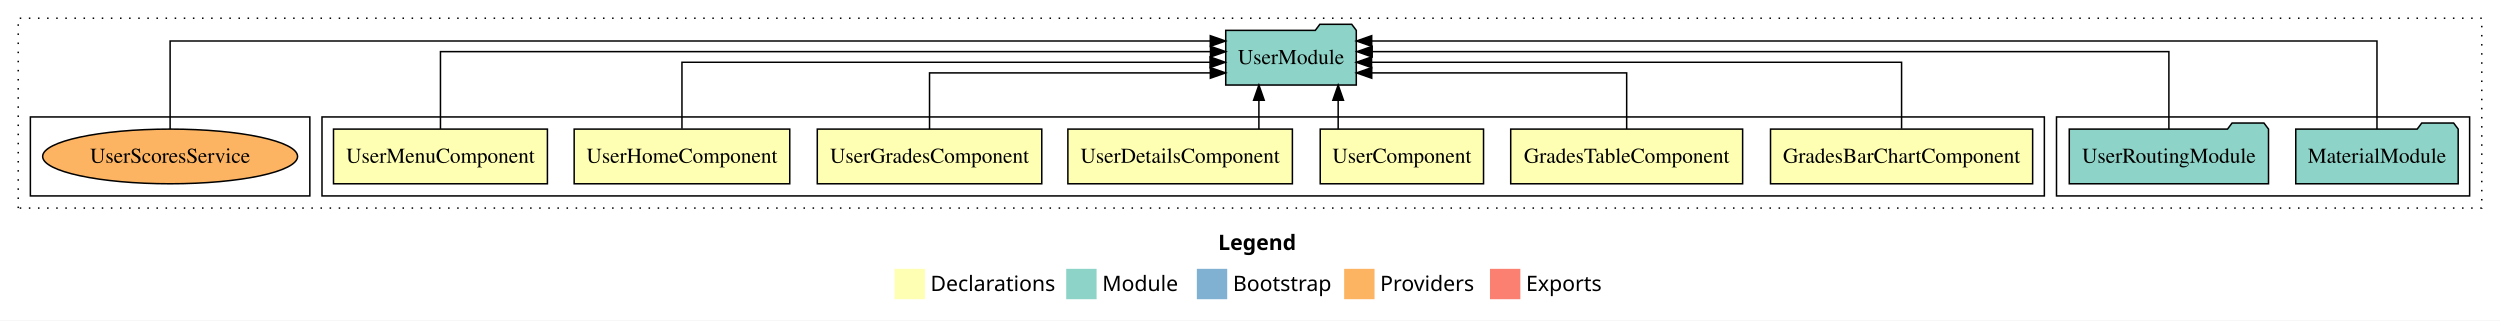
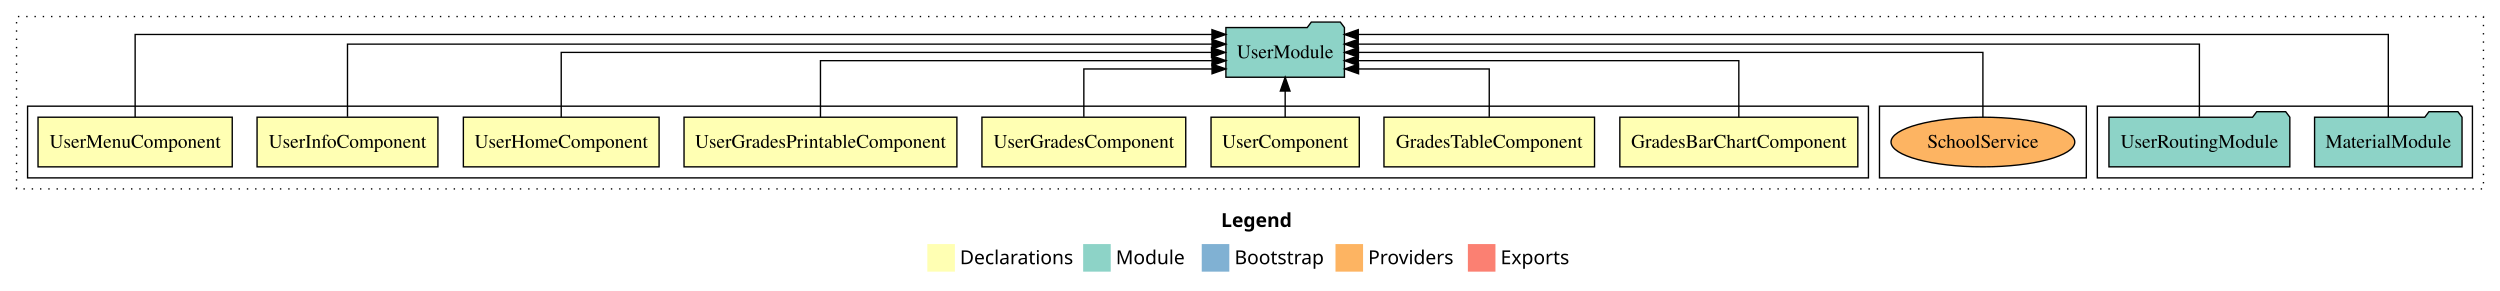
- <svg xmlns="http://www.w3.org/2000/svg" width="1646pt" height="211pt" viewBox="0.00 0.00 1646.00 211.00">
+ <svg xmlns="http://www.w3.org/2000/svg" width="1813pt" height="211pt" viewBox="0.00 0.00 1813.00 211.00">
  <g id="graph0" class="graph" transform="scale(1 1) rotate(0) translate(4 207)">
-     <polygon fill="white" stroke="transparent" points="-4,4 -4,-207 1642,-207 1642,4 -4,4" />
-     <text text-anchor="start" x="798.01" y="-42.4" font-family="sans-serif" font-weight="bold" font-size="14.00">Legend</text>
-     <polygon fill="#ffffb3" stroke="transparent" points="585,-10 585,-30 605,-30 605,-10 585,-10" />
-     <text text-anchor="start" x="608.63" y="-15.4" font-family="sans-serif" font-size="14.00">  Declarations</text>
-     <polygon fill="#8dd3c7" stroke="transparent" points="698,-10 698,-30 718,-30 718,-10 698,-10" />
-     <text text-anchor="start" x="721.73" y="-15.4" font-family="sans-serif" font-size="14.00">  Module</text>
-     <polygon fill="#80b1d3" stroke="transparent" points="784,-10 784,-30 804,-30 804,-10 784,-10" />
-     <text text-anchor="start" x="807.78" y="-15.4" font-family="sans-serif" font-size="14.00">  Bootstrap</text>
-     <polygon fill="#fdb462" stroke="transparent" points="881,-10 881,-30 901,-30 901,-10 881,-10" />
-     <text text-anchor="start" x="904.67" y="-15.4" font-family="sans-serif" font-size="14.00">  Providers</text>
-     <polygon fill="#fb8072" stroke="transparent" points="977,-10 977,-30 997,-30 997,-10 977,-10" />
-     <text text-anchor="start" x="1000.73" y="-15.4" font-family="sans-serif" font-size="14.00">  Exports</text>
+     <polygon fill="white" stroke="transparent" points="-4,4 -4,-207 1809,-207 1809,4 -4,4" />
+     <text text-anchor="start" x="881.51" y="-42.4" font-family="sans-serif" font-weight="bold" font-size="14.00">Legend</text>
+     <polygon fill="#ffffb3" stroke="transparent" points="668.5,-10 668.5,-30 688.5,-30 688.5,-10 668.5,-10" />
+     <text text-anchor="start" x="692.13" y="-15.4" font-family="sans-serif" font-size="14.00">  Declarations</text>
+     <polygon fill="#8dd3c7" stroke="transparent" points="781.5,-10 781.5,-30 801.5,-30 801.5,-10 781.5,-10" />
+     <text text-anchor="start" x="805.23" y="-15.4" font-family="sans-serif" font-size="14.00">  Module</text>
+     <polygon fill="#80b1d3" stroke="transparent" points="867.5,-10 867.5,-30 887.5,-30 887.5,-10 867.5,-10" />
+     <text text-anchor="start" x="891.28" y="-15.4" font-family="sans-serif" font-size="14.00">  Bootstrap</text>
+     <polygon fill="#fdb462" stroke="transparent" points="964.5,-10 964.5,-30 984.5,-30 984.5,-10 964.5,-10" />
+     <text text-anchor="start" x="988.17" y="-15.4" font-family="sans-serif" font-size="14.00">  Providers</text>
+     <polygon fill="#fb8072" stroke="transparent" points="1060.5,-10 1060.5,-30 1080.5,-30 1080.5,-10 1060.5,-10" />
+     <text text-anchor="start" x="1084.23" y="-15.4" font-family="sans-serif" font-size="14.00">  Exports</text>
    <g id="clust1" class="cluster">
-       <polygon fill="none" stroke="black" stroke-dasharray="1,5" points="8,-70 8,-195 1630,-195 1630,-70 8,-70" />
+       <polygon fill="none" stroke="black" stroke-dasharray="1,5" points="8,-70 8,-195 1797,-195 1797,-70 8,-70" />
    </g>
-     <g id="clust10" class="cluster">
-       <polygon fill="none" stroke="black" points="1350,-78 1350,-130 1622,-130 1622,-78 1350,-78" />
+     <g id="clust11" class="cluster">
+       <polygon fill="none" stroke="black" points="1517,-78 1517,-130 1789,-130 1789,-78 1517,-78" />
+     </g>
+     <g id="clust14" class="cluster">
+       <polygon fill="none" stroke="black" points="1359,-78 1359,-130 1509,-130 1509,-78 1359,-78" />
    </g>
    <g id="clust2" class="cluster">
-       <polygon fill="none" stroke="black" points="208,-78 208,-130 1342,-130 1342,-78 208,-78" />
-     </g>
-     <g id="clust13" class="cluster">
-       <polygon fill="none" stroke="black" points="16,-78 16,-130 200,-130 200,-78 16,-78" />
+       <polygon fill="none" stroke="black" points="16,-78 16,-130 1351,-130 1351,-78 16,-78" />
    </g>
    <g id="node1" class="node">
-       <polygon fill="#ffffb3" stroke="black" points="1334.29,-122 1161.71,-122 1161.71,-86 1334.29,-86 1334.29,-122" />
-       <text text-anchor="middle" x="1248" y="-99.8" font-family="Times,serif" font-size="14.00">GradesBarChartComponent</text>
+       <polygon fill="#ffffb3" stroke="black" points="1343.29,-122 1170.71,-122 1170.71,-86 1343.29,-86 1343.29,-122" />
+       <text text-anchor="middle" x="1257" y="-99.8" font-family="Times,serif" font-size="14.00">GradesBarChartComponent</text>
+     </g>
+     <g id="node9" class="node">
+       <polygon fill="#8dd3c7" stroke="black" points="970.98,-187 967.98,-191 946.98,-191 943.98,-187 885.02,-187 885.02,-151 970.98,-151 970.98,-187" />
+       <text text-anchor="middle" x="928" y="-164.8" font-family="Times,serif" font-size="14.00">UserModule</text>
+     </g>
+     <g id="edge1" class="edge">
+       <path fill="none" stroke="black" d="M1257,-122.02C1257,-139.37 1257,-163 1257,-163 1257,-163 981.01,-163 981.01,-163" />
+       <polygon fill="black" stroke="black" points="981.01,-159.5 971.01,-163 981.01,-166.5 981.01,-159.5" />
+     </g>
+     <g id="node2" class="node">
+       <polygon fill="#ffffb3" stroke="black" points="1152.35,-122 999.65,-122 999.65,-86 1152.35,-86 1152.35,-122" />
+       <text text-anchor="middle" x="1076" y="-99.8" font-family="Times,serif" font-size="14.00">GradesTableComponent</text>
+     </g>
+     <g id="edge2" class="edge">
+       <path fill="none" stroke="black" d="M1076,-122.24C1076,-137.57 1076,-157 1076,-157 1076,-157 981.21,-157 981.21,-157" />
+       <polygon fill="black" stroke="black" points="981.21,-153.5 971.21,-157 981.21,-160.5 981.21,-153.5" />
+     </g>
+     <g id="node3" class="node">
+       <polygon fill="#ffffb3" stroke="black" points="981.76,-122 874.24,-122 874.24,-86 981.76,-86 981.76,-122" />
+       <text text-anchor="middle" x="928" y="-99.8" font-family="Times,serif" font-size="14.00">UserComponent</text>
+     </g>
+     <g id="edge3" class="edge">
+       <path fill="none" stroke="black" d="M928,-122.11C928,-122.11 928,-140.99 928,-140.99" />
+       <polygon fill="black" stroke="black" points="924.5,-140.99 928,-150.99 931.5,-140.99 924.5,-140.99" />
+     </g>
+     <g id="node4" class="node">
+       <polygon fill="#ffffb3" stroke="black" points="855.9,-122 708.1,-122 708.1,-86 855.9,-86 855.9,-122" />
+       <text text-anchor="middle" x="782" y="-99.8" font-family="Times,serif" font-size="14.00">UserGradesComponent</text>
+     </g>
+     <g id="edge4" class="edge">
+       <path fill="none" stroke="black" d="M782,-122.24C782,-137.57 782,-157 782,-157 782,-157 874.98,-157 874.98,-157" />
+       <polygon fill="black" stroke="black" points="874.98,-160.5 884.98,-157 874.98,-153.5 874.98,-160.5" />
+     </g>
+     <g id="node5" class="node">
+       <polygon fill="#ffffb3" stroke="black" points="689.94,-122 492.06,-122 492.06,-86 689.94,-86 689.94,-122" />
+       <text text-anchor="middle" x="591" y="-99.8" font-family="Times,serif" font-size="14.00">UserGradesPrintableComponent</text>
+     </g>
+     <g id="edge5" class="edge">
+       <path fill="none" stroke="black" d="M591,-122.02C591,-139.37 591,-163 591,-163 591,-163 874.98,-163 874.98,-163" />
+       <polygon fill="black" stroke="black" points="874.98,-166.5 884.98,-163 874.98,-159.5 874.98,-166.5" />
+     </g>
+     <g id="node6" class="node">
+       <polygon fill="#ffffb3" stroke="black" points="473.97,-122 332.03,-122 332.03,-86 473.97,-86 473.97,-122" />
+       <text text-anchor="middle" x="403" y="-99.8" font-family="Times,serif" font-size="14.00">UserHomeComponent</text>
+     </g>
+     <g id="edge6" class="edge">
+       <path fill="none" stroke="black" d="M403,-122.11C403,-141.34 403,-169 403,-169 403,-169 874.59,-169 874.59,-169" />
+       <polygon fill="black" stroke="black" points="874.59,-172.5 884.59,-169 874.59,-165.5 874.59,-172.5" />
+     </g>
+     <g id="node7" class="node">
+       <polygon fill="#ffffb3" stroke="black" points="313.58,-122 182.42,-122 182.42,-86 313.58,-86 313.58,-122" />
+       <text text-anchor="middle" x="248" y="-99.8" font-family="Times,serif" font-size="14.00">UserInfoComponent</text>
+     </g>
+     <g id="edge7" class="edge">
+       <path fill="none" stroke="black" d="M248,-122.28C248,-143.32 248,-175 248,-175 248,-175 874.95,-175 874.95,-175" />
+       <polygon fill="black" stroke="black" points="874.95,-178.5 884.95,-175 874.95,-171.5 874.95,-178.5" />
    </g>
    <g id="node8" class="node">
-       <polygon fill="#8dd3c7" stroke="black" points="888.98,-187 885.98,-191 864.98,-191 861.98,-187 803.02,-187 803.02,-151 888.98,-151 888.98,-187" />
-       <text text-anchor="middle" x="846" y="-164.8" font-family="Times,serif" font-size="14.00">UserModule</text>
-     </g>
-     <g id="edge1" class="edge">
-       <path fill="none" stroke="black" d="M1248,-122.27C1248,-140.56 1248,-166 1248,-166 1248,-166 899.02,-166 899.02,-166" />
-       <polygon fill="black" stroke="black" points="899.02,-162.5 889.02,-166 899.02,-169.5 899.02,-162.5" />
-     </g>
-     <g id="node2" class="node">
-       <polygon fill="#ffffb3" stroke="black" points="1143.35,-122 990.65,-122 990.65,-86 1143.35,-86 1143.35,-122" />
-       <text text-anchor="middle" x="1067" y="-99.8" font-family="Times,serif" font-size="14.00">GradesTableComponent</text>
-     </g>
-     <g id="edge2" class="edge">
-       <path fill="none" stroke="black" d="M1067,-122.01C1067,-138.05 1067,-159 1067,-159 1067,-159 899.14,-159 899.14,-159" />
-       <polygon fill="black" stroke="black" points="899.14,-155.5 889.14,-159 899.14,-162.5 899.14,-155.5" />
-     </g>
-     <g id="node3" class="node">
-       <polygon fill="#ffffb3" stroke="black" points="972.76,-122 865.24,-122 865.24,-86 972.76,-86 972.76,-122" />
-       <text text-anchor="middle" x="919" y="-99.8" font-family="Times,serif" font-size="14.00">UserComponent</text>
-     </g>
-     <g id="edge3" class="edge">
-       <path fill="none" stroke="black" d="M877.05,-122.11C877.05,-122.11 877.05,-140.99 877.05,-140.99" />
-       <polygon fill="black" stroke="black" points="873.55,-140.99 877.05,-150.99 880.55,-140.99 873.55,-140.99" />
-     </g>
-     <g id="node4" class="node">
-       <polygon fill="#ffffb3" stroke="black" points="846.91,-122 699.09,-122 699.09,-86 846.91,-86 846.91,-122" />
-       <text text-anchor="middle" x="773" y="-99.8" font-family="Times,serif" font-size="14.00">UserDetailsComponent</text>
-     </g>
-     <g id="edge4" class="edge">
-       <path fill="none" stroke="black" d="M824.86,-122.11C824.86,-122.11 824.86,-140.99 824.86,-140.99" />
-       <polygon fill="black" stroke="black" points="821.36,-140.99 824.86,-150.99 828.36,-140.99 821.36,-140.99" />
-     </g>
-     <g id="node5" class="node">
-       <polygon fill="#ffffb3" stroke="black" points="681.9,-122 534.1,-122 534.1,-86 681.9,-86 681.9,-122" />
-       <text text-anchor="middle" x="608" y="-99.8" font-family="Times,serif" font-size="14.00">UserGradesComponent</text>
-     </g>
-     <g id="edge5" class="edge">
-       <path fill="none" stroke="black" d="M608,-122.01C608,-138.05 608,-159 608,-159 608,-159 792.9,-159 792.9,-159" />
-       <polygon fill="black" stroke="black" points="792.9,-162.5 802.9,-159 792.9,-155.5 792.9,-162.5" />
-     </g>
-     <g id="node6" class="node">
-       <polygon fill="#ffffb3" stroke="black" points="515.97,-122 374.03,-122 374.03,-86 515.97,-86 515.97,-122" />
-       <text text-anchor="middle" x="445" y="-99.8" font-family="Times,serif" font-size="14.00">UserHomeComponent</text>
-     </g>
-     <g id="edge6" class="edge">
-       <path fill="none" stroke="black" d="M445,-122.27C445,-140.56 445,-166 445,-166 445,-166 792.7,-166 792.7,-166" />
-       <polygon fill="black" stroke="black" points="792.71,-169.5 802.7,-166 792.7,-162.5 792.71,-169.5" />
-     </g>
-     <g id="node7" class="node">
-       <polygon fill="#ffffb3" stroke="black" points="356.42,-122 215.58,-122 215.58,-86 356.42,-86 356.42,-122" />
-       <text text-anchor="middle" x="286" y="-99.8" font-family="Times,serif" font-size="14.00">UserMenuComponent</text>
-     </g>
-     <g id="edge7" class="edge">
-       <path fill="none" stroke="black" d="M286,-122.13C286,-142.57 286,-173 286,-173 286,-173 792.99,-173 792.99,-173" />
-       <polygon fill="black" stroke="black" points="792.99,-176.5 802.99,-173 792.99,-169.5 792.99,-176.5" />
-     </g>
-     <g id="node9" class="node">
-       <polygon fill="#8dd3c7" stroke="black" points="1614.47,-122 1611.47,-126 1590.47,-126 1587.47,-122 1507.53,-122 1507.53,-86 1614.47,-86 1614.47,-122" />
-       <text text-anchor="middle" x="1561" y="-99.8" font-family="Times,serif" font-size="14.00">MaterialModule</text>
+       <polygon fill="#ffffb3" stroke="black" points="164.42,-122 23.58,-122 23.58,-86 164.42,-86 164.42,-122" />
+       <text text-anchor="middle" x="94" y="-99.8" font-family="Times,serif" font-size="14.00">UserMenuComponent</text>
    </g>
    <g id="edge8" class="edge">
-       <path fill="none" stroke="black" d="M1561,-122.01C1561,-144.49 1561,-180 1561,-180 1561,-180 899.12,-180 899.12,-180" />
-       <polygon fill="black" stroke="black" points="899.12,-176.5 889.12,-180 899.12,-183.5 899.12,-176.5" />
+       <path fill="none" stroke="black" d="M94,-122.09C94,-145.13 94,-182 94,-182 94,-182 874.92,-182 874.92,-182" />
+       <polygon fill="black" stroke="black" points="874.92,-185.5 884.92,-182 874.92,-178.5 874.92,-185.5" />
    </g>
    <g id="node10" class="node">
-       <polygon fill="#8dd3c7" stroke="black" points="1489.59,-122 1486.59,-126 1465.59,-126 1462.59,-122 1358.41,-122 1358.41,-86 1489.59,-86 1489.59,-122" />
-       <text text-anchor="middle" x="1424" y="-99.8" font-family="Times,serif" font-size="14.00">UserRoutingModule</text>
+       <polygon fill="#8dd3c7" stroke="black" points="1781.47,-122 1778.47,-126 1757.47,-126 1754.47,-122 1674.53,-122 1674.53,-86 1781.47,-86 1781.47,-122" />
+       <text text-anchor="middle" x="1728" y="-99.8" font-family="Times,serif" font-size="14.00">MaterialModule</text>
    </g>
    <g id="edge9" class="edge">
-       <path fill="none" stroke="black" d="M1424,-122.13C1424,-142.57 1424,-173 1424,-173 1424,-173 899.44,-173 899.44,-173" />
-       <polygon fill="black" stroke="black" points="899.44,-169.5 889.44,-173 899.44,-176.5 899.44,-169.5" />
+       <path fill="none" stroke="black" d="M1728,-122.09C1728,-145.13 1728,-182 1728,-182 1728,-182 981.01,-182 981.01,-182" />
+       <polygon fill="black" stroke="black" points="981.01,-178.5 971.01,-182 981.01,-185.5 981.01,-178.5" />
    </g>
    <g id="node11" class="node">
-       <ellipse fill="#fdb462" stroke="black" cx="108" cy="-104" rx="83.92" ry="18" />
-       <text text-anchor="middle" x="108" y="-99.8" font-family="Times,serif" font-size="14.00">UserScoresService</text>
+       <polygon fill="#8dd3c7" stroke="black" points="1656.59,-122 1653.59,-126 1632.59,-126 1629.59,-122 1525.41,-122 1525.41,-86 1656.59,-86 1656.59,-122" />
+       <text text-anchor="middle" x="1591" y="-99.8" font-family="Times,serif" font-size="14.00">UserRoutingModule</text>
    </g>
    <g id="edge10" class="edge">
-       <path fill="none" stroke="black" d="M108,-122.01C108,-144.49 108,-180 108,-180 108,-180 792.86,-180 792.86,-180" />
-       <polygon fill="black" stroke="black" points="792.86,-183.5 802.86,-180 792.86,-176.5 792.86,-183.5" />
+       <path fill="none" stroke="black" d="M1591,-122.28C1591,-143.32 1591,-175 1591,-175 1591,-175 980.99,-175 980.99,-175" />
+       <polygon fill="black" stroke="black" points="980.99,-171.5 970.99,-175 980.99,-178.5 980.99,-171.5" />
+     </g>
+     <g id="node12" class="node">
+       <ellipse fill="#fdb462" stroke="black" cx="1434" cy="-104" rx="66.63" ry="18" />
+       <text text-anchor="middle" x="1434" y="-99.8" font-family="Times,serif" font-size="14.00">SchoolService</text>
+     </g>
+     <g id="edge11" class="edge">
+       <path fill="none" stroke="black" d="M1434,-122.11C1434,-141.34 1434,-169 1434,-169 1434,-169 981.14,-169 981.14,-169" />
+       <polygon fill="black" stroke="black" points="981.14,-165.5 971.14,-169 981.14,-172.5 981.14,-165.5" />
    </g>
  </g>
</svg>
